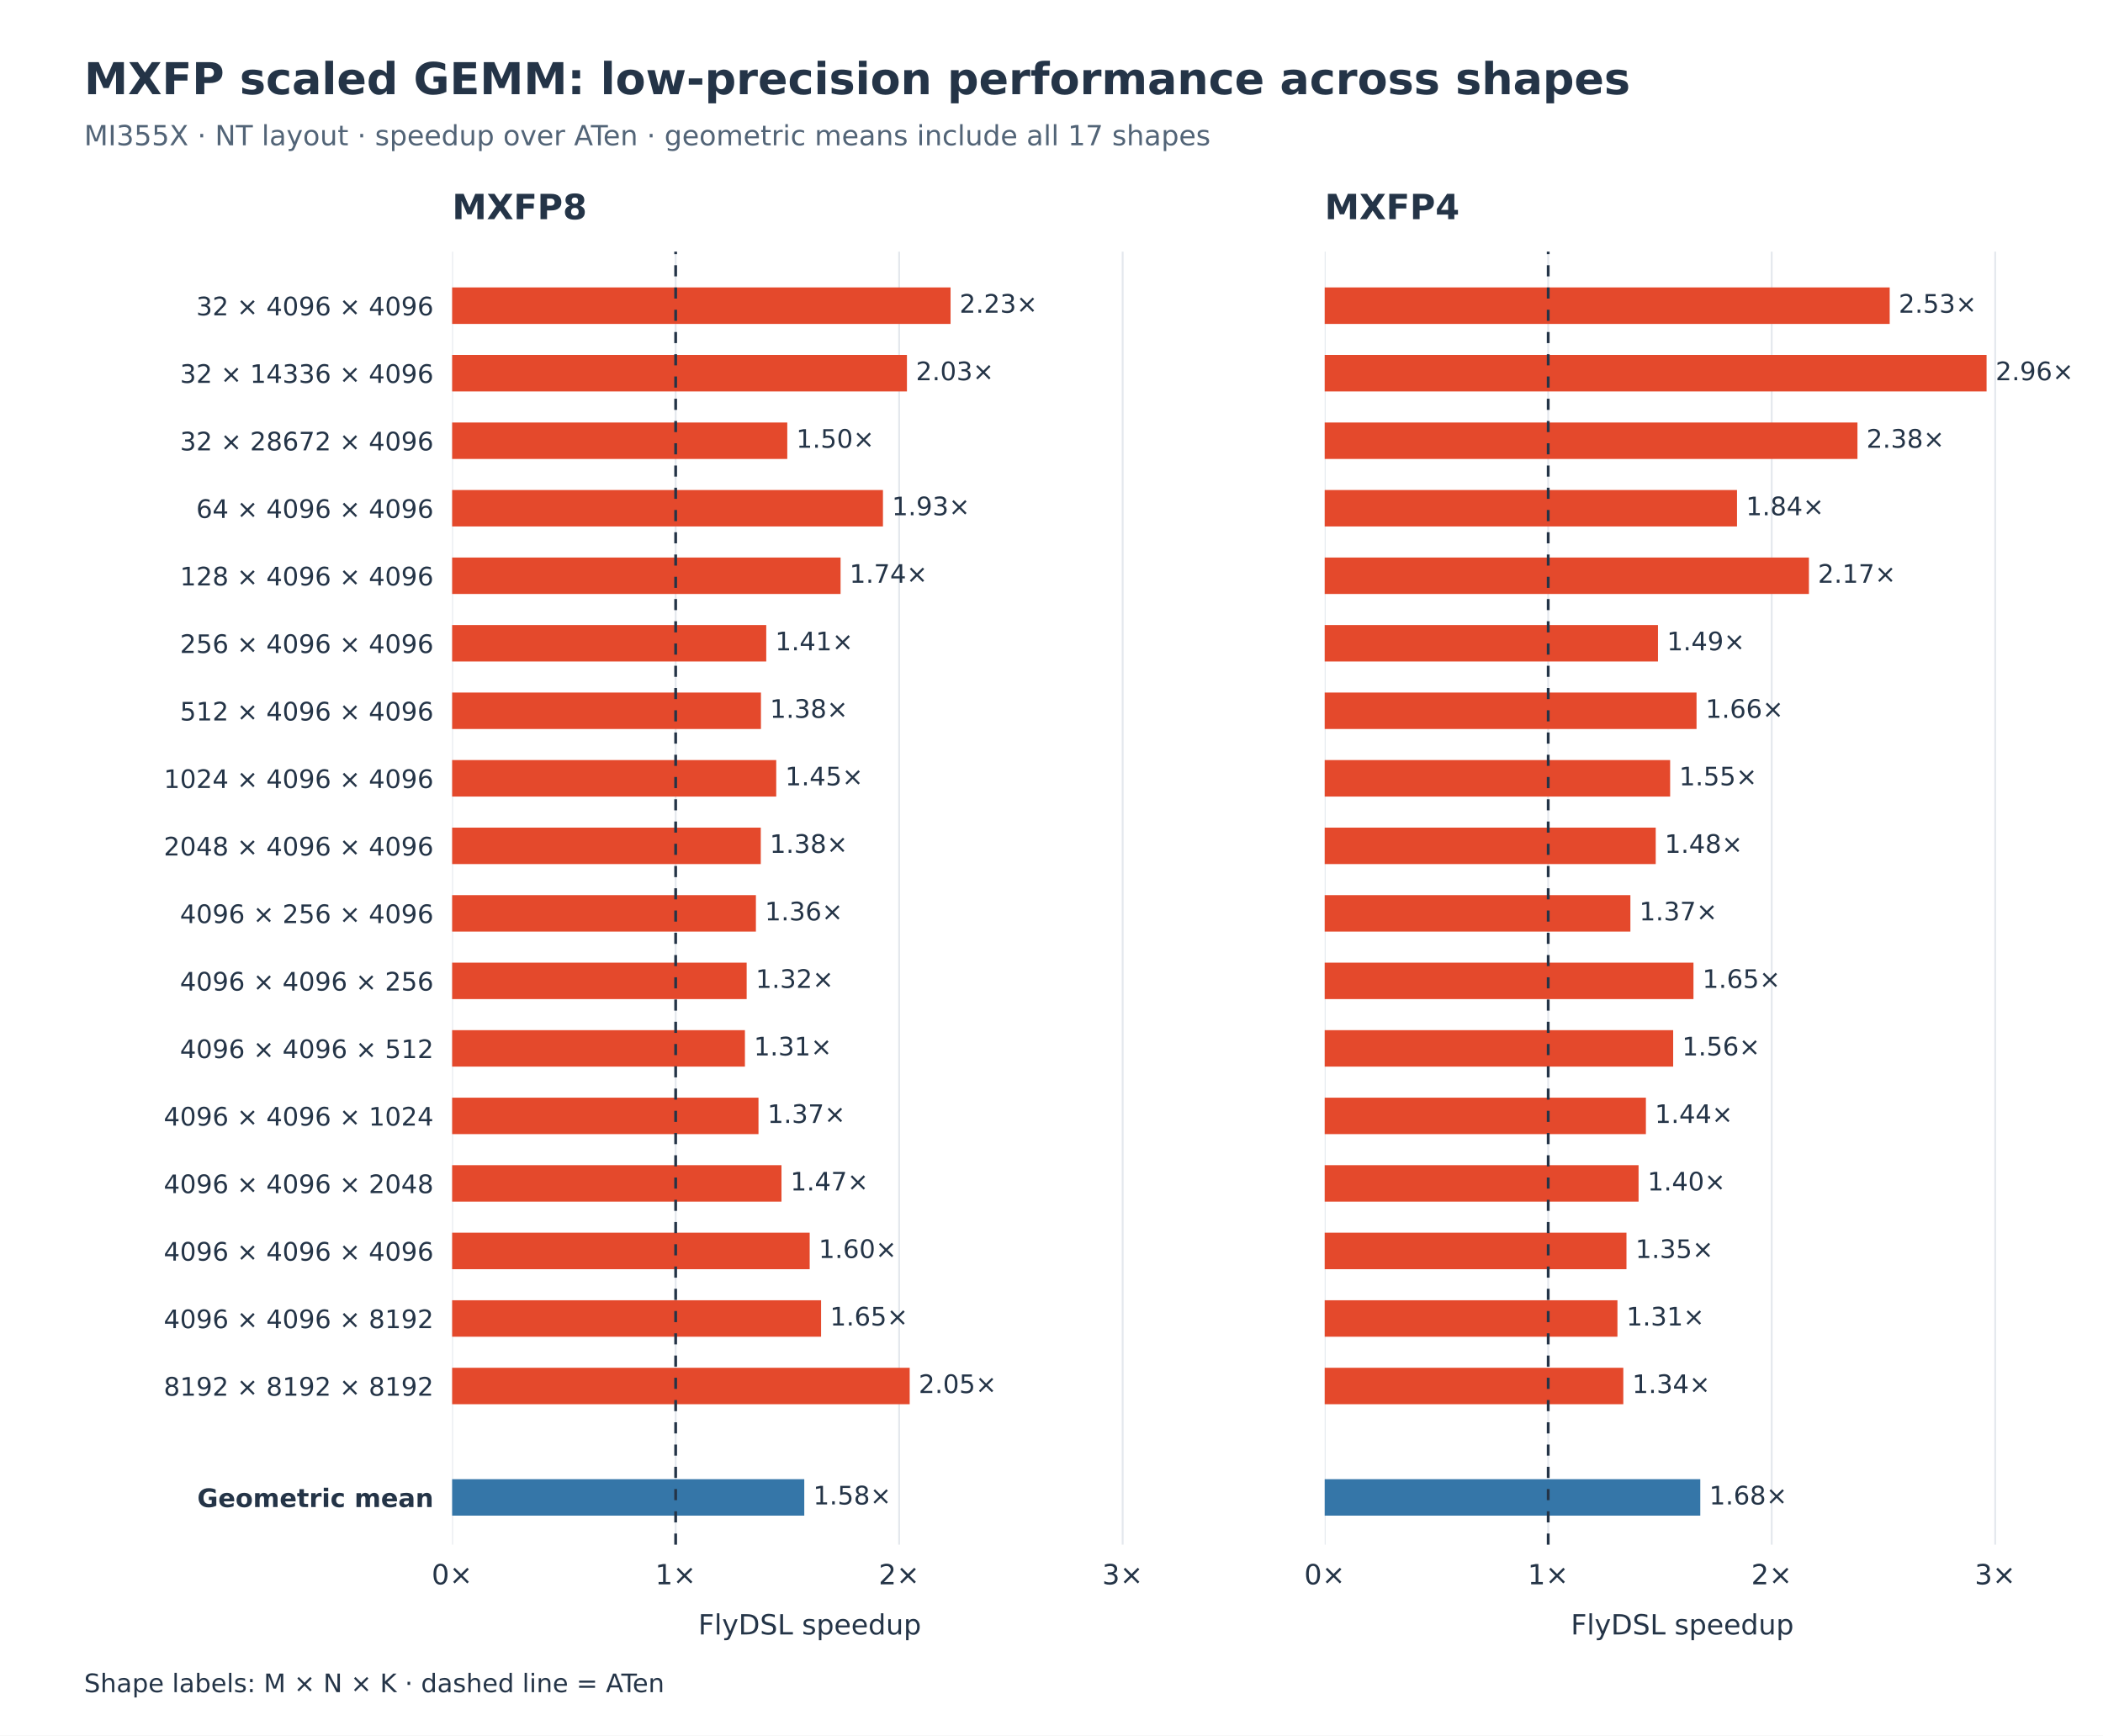
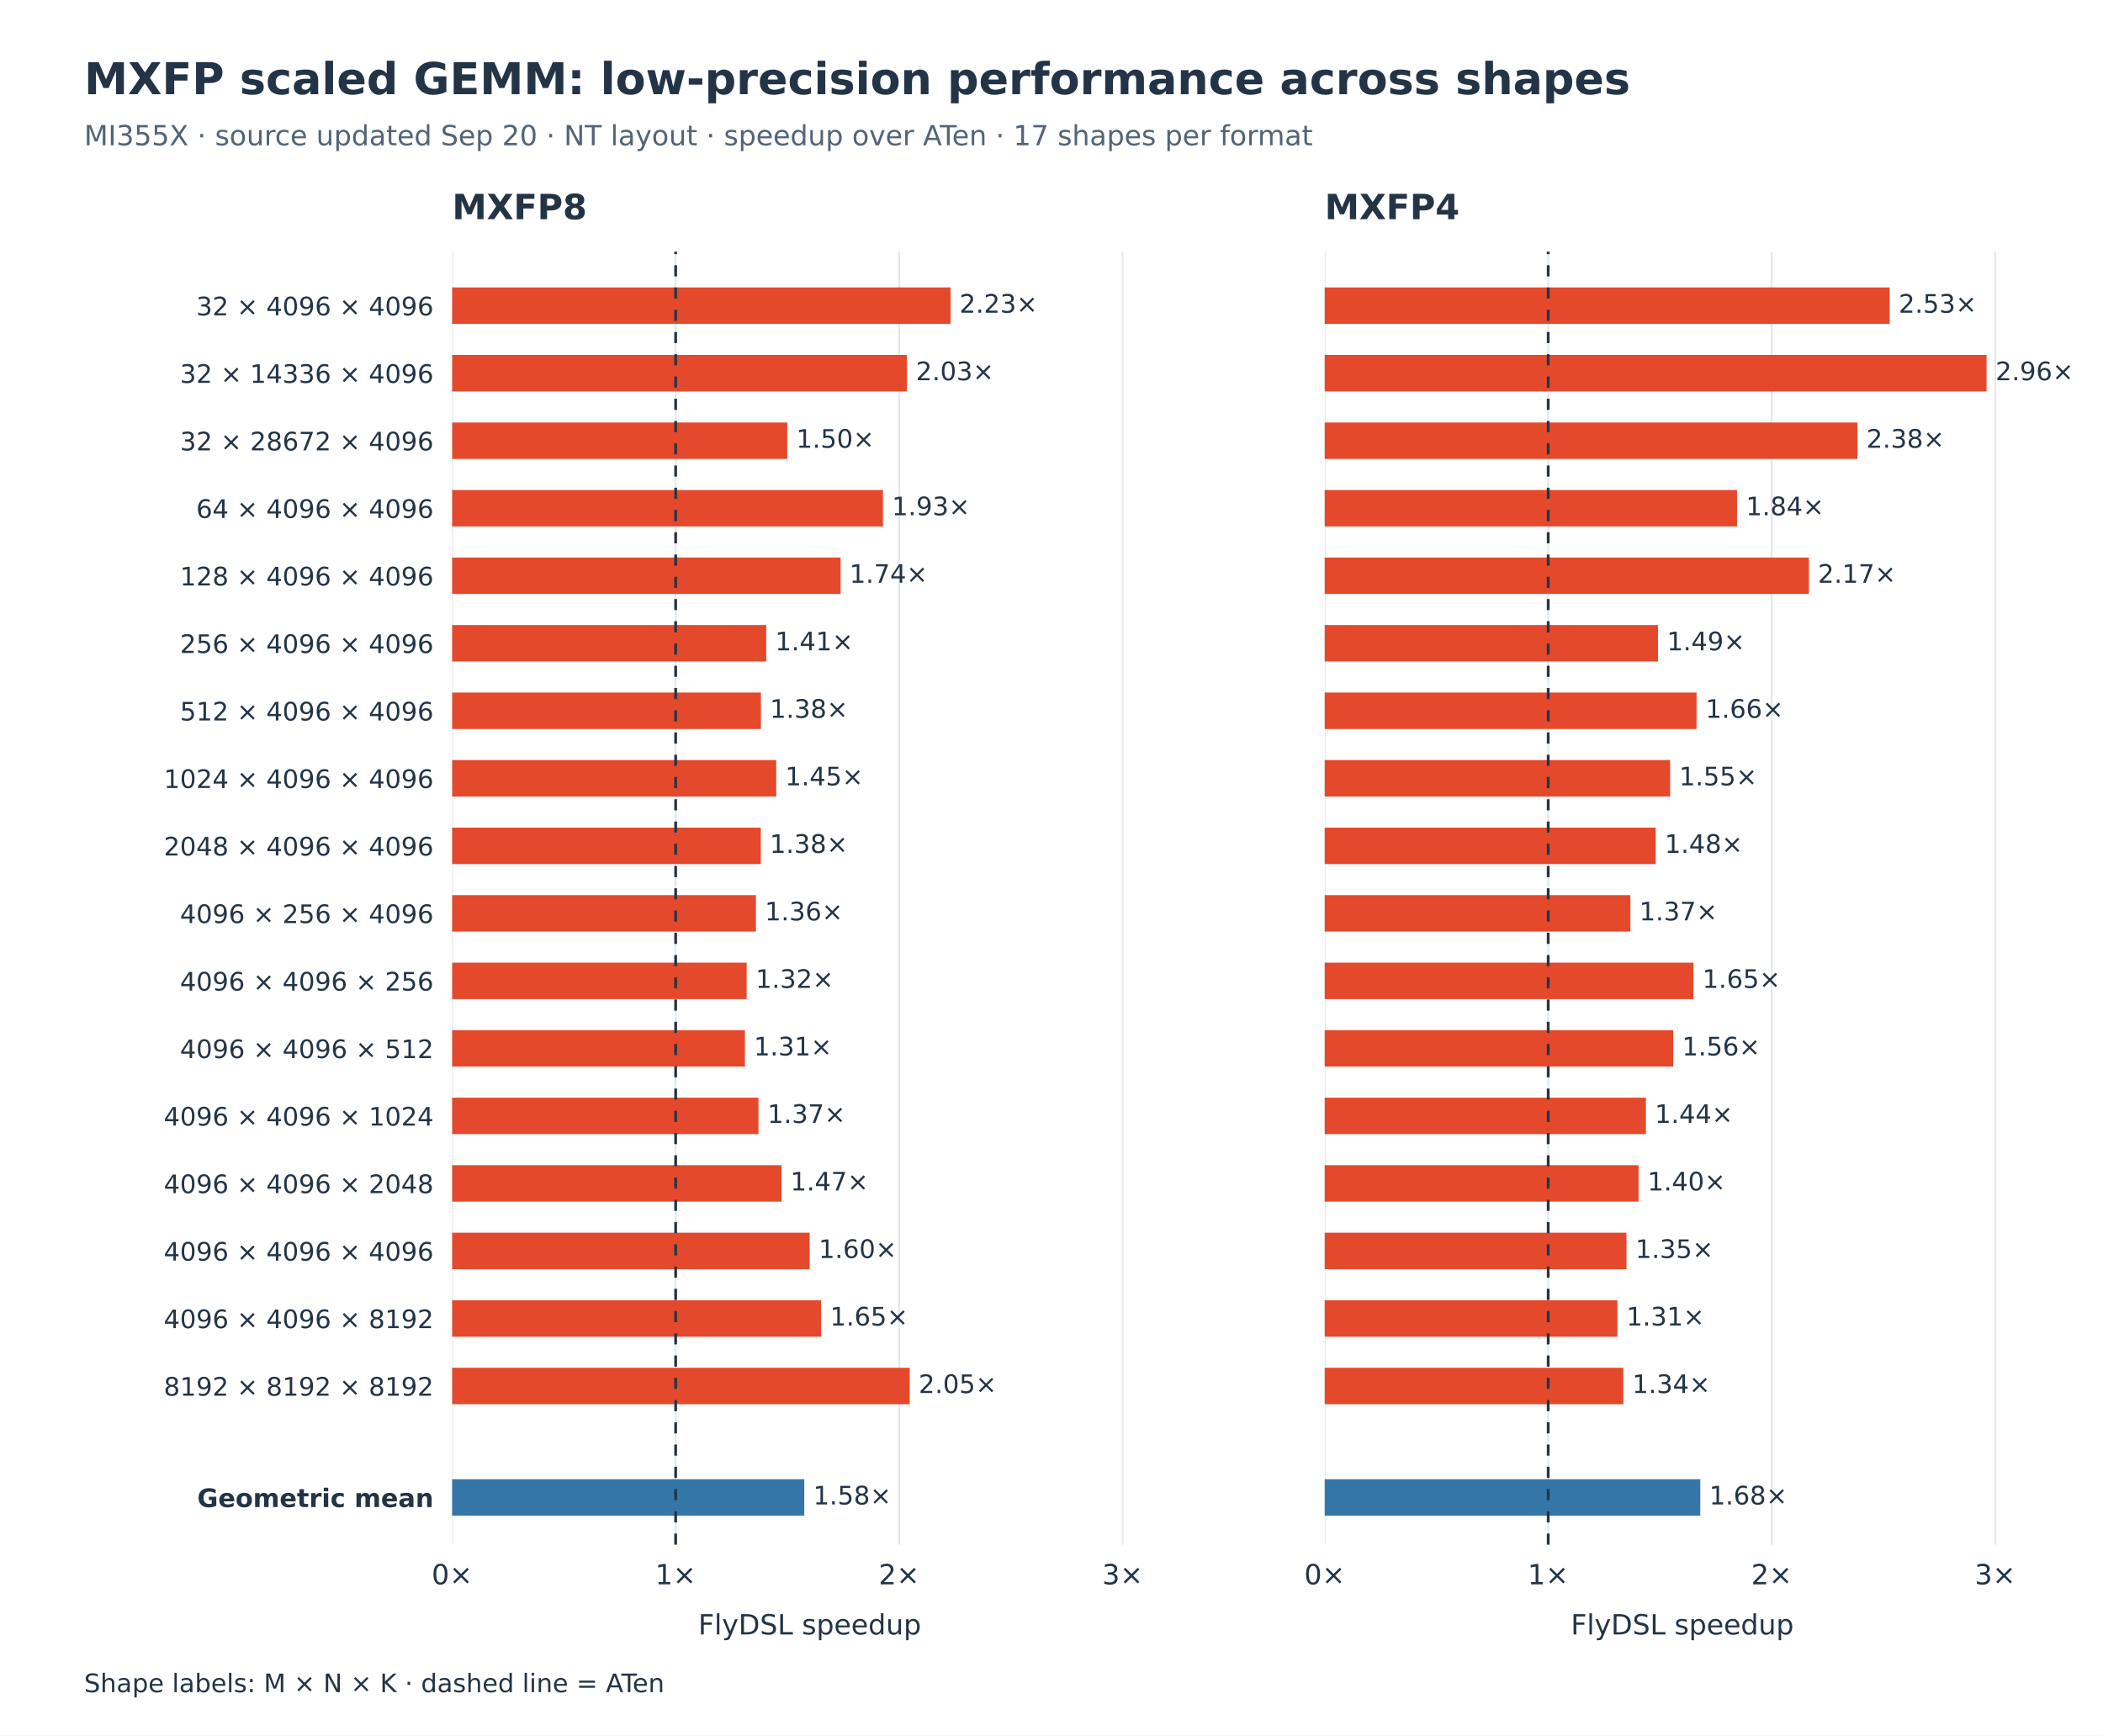
<svg xmlns="http://www.w3.org/2000/svg" width="907.2pt" height="748.8pt" viewBox="0 0 907.2 748.8" version="1.1">
  <defs>
    <style type="text/css">*{stroke-linejoin: round; stroke-linecap: butt}</style>
  </defs>
  <g id="figure_1">
    <g id="patch_1">
      <path d="M 0 748.8 L 907.2 748.8 L 907.2 0 L 0 0 z " style="fill: #ffffff" />
    </g>
    <g id="axes_1">
      <g id="patch_2">
        <path d="M 195.048 666.432 L 503.578 666.432 L 503.578 108.576 L 195.048 108.576 z " style="fill: #ffffff" />
      </g>
      <g id="matplotlib.axis_1">
        <g id="xtick_1">
          <g id="line2d_1">
            <path d="M 195.048 666.432 L 195.048 108.576 " clip-path="url(#p5ec29b20de)" style="fill: none; stroke: #e4e8ed; stroke-width: 0.8; stroke-linecap: square" />
          </g>
          <g id="line2d_2" />
          <g id="text_1">
            <text style="font-size: 12px; font-family: 'DejaVu Sans'; text-anchor: middle; fill: #243447" x="195.048" y="683.55" transform="rotate(-0 195.048 683.5501)">0×</text>
          </g>
        </g>
        <g id="xtick_2">
          <g id="line2d_3">
            <path d="M 291.464 666.432 L 291.464 108.576 " clip-path="url(#p5ec29b20de)" style="fill: none; stroke: #e4e8ed; stroke-width: 0.8; stroke-linecap: square" />
          </g>
          <g id="line2d_4" />
          <g id="text_2">
            <text style="font-size: 12px; font-family: 'DejaVu Sans'; text-anchor: middle; fill: #243447" x="291.464" y="683.55" transform="rotate(-0 291.4635 683.5501)">1×</text>
          </g>
        </g>
        <g id="xtick_3">
          <g id="line2d_5">
            <path d="M 387.879 666.432 L 387.879 108.576 " clip-path="url(#p5ec29b20de)" style="fill: none; stroke: #e4e8ed; stroke-width: 0.8; stroke-linecap: square" />
          </g>
          <g id="line2d_6" />
          <g id="text_3">
            <text style="font-size: 12px; font-family: 'DejaVu Sans'; text-anchor: middle; fill: #243447" x="387.879" y="683.55" transform="rotate(-0 387.8791 683.5501)">2×</text>
          </g>
        </g>
        <g id="xtick_4">
          <g id="line2d_7">
            <path d="M 484.295 666.432 L 484.295 108.576 " clip-path="url(#p5ec29b20de)" style="fill: none; stroke: #e4e8ed; stroke-width: 0.8; stroke-linecap: square" />
          </g>
          <g id="line2d_8" />
          <g id="text_4">
            <text style="font-size: 12px; font-family: 'DejaVu Sans'; text-anchor: middle; fill: #243447" x="484.295" y="683.55" transform="rotate(-0 484.2946 683.5501)">3×</text>
          </g>
        </g>
        <g id="text_5">
          <text style="font-size: 12px; font-family: 'DejaVu Sans'; text-anchor: middle; fill: #243447" x="349.313" y="705.164" transform="rotate(-0 349.3129 705.1639)">FlyDSL speedup</text>
        </g>
      </g>
      <g id="matplotlib.axis_2">
        <g id="ytick_1">
          <g id="line2d_9" />
          <g id="text_6">
            <text style="font-size: 11px; font-family: 'DejaVu Sans'; text-anchor: end; fill: #243447" x="187.048" y="136.06" transform="rotate(-0 187.048 136.0598)">32 × 4096 × 4096</text>
          </g>
        </g>
        <g id="ytick_2">
          <g id="line2d_10" />
          <g id="text_7">
            <text style="font-size: 11px; font-family: 'DejaVu Sans'; text-anchor: end; fill: #243447" x="187.048" y="165.191" transform="rotate(-0 187.048 165.1907)">32 × 14336 × 4096</text>
          </g>
        </g>
        <g id="ytick_3">
          <g id="line2d_11" />
          <g id="text_8">
            <text style="font-size: 11px; font-family: 'DejaVu Sans'; text-anchor: end; fill: #243447" x="187.048" y="194.322" transform="rotate(-0 187.048 194.3216)">32 × 28672 × 4096</text>
          </g>
        </g>
        <g id="ytick_4">
          <g id="line2d_12" />
          <g id="text_9">
            <text style="font-size: 11px; font-family: 'DejaVu Sans'; text-anchor: end; fill: #243447" x="187.048" y="223.452" transform="rotate(-0 187.048 223.4524)">64 × 4096 × 4096</text>
          </g>
        </g>
        <g id="ytick_5">
          <g id="line2d_13" />
          <g id="text_10">
            <text style="font-size: 11px; font-family: 'DejaVu Sans'; text-anchor: end; fill: #243447" x="187.048" y="252.583" transform="rotate(-0 187.048 252.5833)">128 × 4096 × 4096</text>
          </g>
        </g>
        <g id="ytick_6">
          <g id="line2d_14" />
          <g id="text_11">
            <text style="font-size: 11px; font-family: 'DejaVu Sans'; text-anchor: end; fill: #243447" x="187.048" y="281.714" transform="rotate(-0 187.048 281.7141)">256 × 4096 × 4096</text>
          </g>
        </g>
        <g id="ytick_7">
          <g id="line2d_15" />
          <g id="text_12">
            <text style="font-size: 11px; font-family: 'DejaVu Sans'; text-anchor: end; fill: #243447" x="187.048" y="310.845" transform="rotate(-0 187.048 310.845)">512 × 4096 × 4096</text>
          </g>
        </g>
        <g id="ytick_8">
          <g id="line2d_16" />
          <g id="text_13">
            <text style="font-size: 11px; font-family: 'DejaVu Sans'; text-anchor: end; fill: #243447" x="187.048" y="339.976" transform="rotate(-0 187.048 339.9759)">1024 × 4096 × 4096</text>
          </g>
        </g>
        <g id="ytick_9">
          <g id="line2d_17" />
          <g id="text_14">
            <text style="font-size: 11px; font-family: 'DejaVu Sans'; text-anchor: end; fill: #243447" x="187.048" y="369.107" transform="rotate(-0 187.048 369.1067)">2048 × 4096 × 4096</text>
          </g>
        </g>
        <g id="ytick_10">
          <g id="line2d_18" />
          <g id="text_15">
            <text style="font-size: 11px; font-family: 'DejaVu Sans'; text-anchor: end; fill: #243447" x="187.048" y="398.238" transform="rotate(-0 187.048 398.2376)">4096 × 256 × 4096</text>
          </g>
        </g>
        <g id="ytick_11">
          <g id="line2d_19" />
          <g id="text_16">
            <text style="font-size: 11px; font-family: 'DejaVu Sans'; text-anchor: end; fill: #243447" x="187.048" y="427.368" transform="rotate(-0 187.048 427.3684)">4096 × 4096 × 256</text>
          </g>
        </g>
        <g id="ytick_12">
          <g id="line2d_20" />
          <g id="text_17">
            <text style="font-size: 11px; font-family: 'DejaVu Sans'; text-anchor: end; fill: #243447" x="187.048" y="456.499" transform="rotate(-0 187.048 456.4993)">4096 × 4096 × 512</text>
          </g>
        </g>
        <g id="ytick_13">
          <g id="line2d_21" />
          <g id="text_18">
            <text style="font-size: 11px; font-family: 'DejaVu Sans'; text-anchor: end; fill: #243447" x="187.048" y="485.63" transform="rotate(-0 187.048 485.6302)">4096 × 4096 × 1024</text>
          </g>
        </g>
        <g id="ytick_14">
          <g id="line2d_22" />
          <g id="text_19">
            <text style="font-size: 11px; font-family: 'DejaVu Sans'; text-anchor: end; fill: #243447" x="187.048" y="514.761" transform="rotate(-0 187.048 514.761)">4096 × 4096 × 2048</text>
          </g>
        </g>
        <g id="ytick_15">
          <g id="line2d_23" />
          <g id="text_20">
            <text style="font-size: 11px; font-family: 'DejaVu Sans'; text-anchor: end; fill: #243447" x="187.048" y="543.892" transform="rotate(-0 187.048 543.8919)">4096 × 4096 × 4096</text>
          </g>
        </g>
        <g id="ytick_16">
          <g id="line2d_24" />
          <g id="text_21">
            <text style="font-size: 11px; font-family: 'DejaVu Sans'; text-anchor: end; fill: #243447" x="187.048" y="573.023" transform="rotate(-0 187.048 573.0228)">4096 × 4096 × 8192</text>
          </g>
        </g>
        <g id="ytick_17">
          <g id="line2d_25" />
          <g id="text_22">
            <text style="font-size: 11px; font-family: 'DejaVu Sans'; text-anchor: end; fill: #243447" x="187.048" y="602.154" transform="rotate(-0 187.048 602.1536)">8192 × 8192 × 8192</text>
          </g>
        </g>
        <g id="ytick_18">
          <g id="line2d_26" />
          <g id="text_23">
            <text style="font-weight: 700; font-size: 11px; font-family: 'DejaVu Sans'; text-anchor: end; fill: #243447" x="187.048" y="650.22" transform="rotate(-0 187.048 650.2195)">Geometric mean</text>
          </g>
        </g>
      </g>
      <g id="patch_3">
        <path d="M 195.048 124.015 L 410.058 124.015 L 410.058 139.746 L 195.048 139.746 z " clip-path="url(#p5ec29b20de)" style="fill: #e4492c" />
      </g>
      <g id="patch_4">
        <path d="M 195.048 153.146 L 391.239 153.146 L 391.239 168.877 L 195.048 168.877 z " clip-path="url(#p5ec29b20de)" style="fill: #e4492c" />
      </g>
      <g id="patch_5">
        <path d="M 195.048 182.277 L 339.618 182.277 L 339.618 198.008 L 195.048 198.008 z " clip-path="url(#p5ec29b20de)" style="fill: #e4492c" />
      </g>
      <g id="patch_6">
        <path d="M 195.048 211.408 L 380.894 211.408 L 380.894 227.139 L 195.048 227.139 z " clip-path="url(#p5ec29b20de)" style="fill: #e4492c" />
      </g>
      <g id="patch_7">
        <path d="M 195.048 240.539 L 362.609 240.539 L 362.609 256.269 L 195.048 256.269 z " clip-path="url(#p5ec29b20de)" style="fill: #e4492c" />
      </g>
      <g id="patch_8">
        <path d="M 195.048 269.67 L 330.549 269.67 L 330.549 285.4 L 195.048 285.4 z " clip-path="url(#p5ec29b20de)" style="fill: #e4492c" />
      </g>
      <g id="patch_9">
        <path d="M 195.048 298.801 L 328.262 298.801 L 328.262 314.531 L 195.048 314.531 z " clip-path="url(#p5ec29b20de)" style="fill: #e4492c" />
      </g>
      <g id="patch_10">
        <path d="M 195.048 327.931 L 334.853 327.931 L 334.853 343.662 L 195.048 343.662 z " clip-path="url(#p5ec29b20de)" style="fill: #e4492c" />
      </g>
      <g id="patch_11">
        <path d="M 195.048 357.062 L 328.186 357.062 L 328.186 372.793 L 195.048 372.793 z " clip-path="url(#p5ec29b20de)" style="fill: #e4492c" />
      </g>
      <g id="patch_12">
        <path d="M 195.048 386.193 L 326.087 386.193 L 326.087 401.924 L 195.048 401.924 z " clip-path="url(#p5ec29b20de)" style="fill: #e4492c" />
      </g>
      <g id="patch_13">
        <path d="M 195.048 415.324 L 322.101 415.324 L 322.101 431.055 L 195.048 431.055 z " clip-path="url(#p5ec29b20de)" style="fill: #e4492c" />
      </g>
      <g id="patch_14">
        <path d="M 195.048 444.455 L 321.348 444.455 L 321.348 460.185 L 195.048 460.185 z " clip-path="url(#p5ec29b20de)" style="fill: #e4492c" />
      </g>
      <g id="patch_15">
        <path d="M 195.048 473.586 L 327.202 473.586 L 327.202 489.316 L 195.048 489.316 z " clip-path="url(#p5ec29b20de)" style="fill: #e4492c" />
      </g>
      <g id="patch_16">
        <path d="M 195.048 502.717 L 337.121 502.717 L 337.121 518.447 L 195.048 518.447 z " clip-path="url(#p5ec29b20de)" style="fill: #e4492c" />
      </g>
      <g id="patch_17">
        <path d="M 195.048 531.847 L 349.288 531.847 L 349.288 547.578 L 195.048 547.578 z " clip-path="url(#p5ec29b20de)" style="fill: #e4492c" />
      </g>
      <g id="patch_18">
        <path d="M 195.048 560.978 L 354.197 560.978 L 354.197 576.709 L 195.048 576.709 z " clip-path="url(#p5ec29b20de)" style="fill: #e4492c" />
      </g>
      <g id="patch_19">
        <path d="M 195.048 590.109 L 392.426 590.109 L 392.426 605.84 L 195.048 605.84 z " clip-path="url(#p5ec29b20de)" style="fill: #e4492c" />
      </g>
      <g id="patch_20">
        <path d="M 195.048 638.175 L 346.949 638.175 L 346.949 653.906 L 195.048 653.906 z " clip-path="url(#p5ec29b20de)" style="fill: #3576a8" />
      </g>
      <g id="line2d_27">
        <path d="M 291.464 666.432 L 291.464 108.576 " clip-path="url(#p5ec29b20de)" style="fill: none; stroke-dasharray: 4.8,4.8; stroke-dashoffset: 0; stroke: #243447; stroke-width: 1.2" />
      </g>
      <g id="text_24">
        <text style="font-size: 11px; font-family: 'DejaVu Sans'; text-anchor: start; fill: #243447" x="413.914" y="134.916" transform="rotate(-0 413.9144 134.916)">2.23×</text>
      </g>
      <g id="text_25">
        <text style="font-size: 11px; font-family: 'DejaVu Sans'; text-anchor: start; fill: #243447" x="395.095" y="164.047" transform="rotate(-0 395.0955 164.0469)">2.03×</text>
      </g>
      <g id="text_26">
        <text style="font-size: 11px; font-family: 'DejaVu Sans'; text-anchor: start; fill: #243447" x="343.475" y="193.178" transform="rotate(-0 343.4746 193.1777)">1.50×</text>
      </g>
      <g id="text_27">
        <text style="font-size: 11px; font-family: 'DejaVu Sans'; text-anchor: start; fill: #243447" x="384.751" y="222.309" transform="rotate(-0 384.7511 222.3086)">1.93×</text>
      </g>
      <g id="text_28">
        <text style="font-size: 11px; font-family: 'DejaVu Sans'; text-anchor: start; fill: #243447" x="366.466" y="251.439" transform="rotate(-0 366.4658 251.4394)">1.74×</text>
      </g>
      <g id="text_29">
        <text style="font-size: 11px; font-family: 'DejaVu Sans'; text-anchor: start; fill: #243447" x="334.406" y="280.57" transform="rotate(-0 334.4058 280.5703)">1.41×</text>
      </g>
      <g id="text_30">
        <text style="font-size: 11px; font-family: 'DejaVu Sans'; text-anchor: start; fill: #243447" x="332.119" y="309.701" transform="rotate(-0 332.1189 309.7012)">1.38×</text>
      </g>
      <g id="text_31">
        <text style="font-size: 11px; font-family: 'DejaVu Sans'; text-anchor: start; fill: #243447" x="338.709" y="338.832" transform="rotate(-0 338.7091 338.832)">1.45×</text>
      </g>
      <g id="text_32">
        <text style="font-size: 11px; font-family: 'DejaVu Sans'; text-anchor: start; fill: #243447" x="332.043" y="367.963" transform="rotate(-0 332.0426 367.9629)">1.38×</text>
      </g>
      <g id="text_33">
        <text style="font-size: 11px; font-family: 'DejaVu Sans'; text-anchor: start; fill: #243447" x="329.943" y="397.094" transform="rotate(-0 329.9433 397.0938)">1.36×</text>
      </g>
      <g id="text_34">
        <text style="font-size: 11px; font-family: 'DejaVu Sans'; text-anchor: start; fill: #243447" x="325.957" y="426.225" transform="rotate(-0 325.9575 426.2246)">1.32×</text>
      </g>
      <g id="text_35">
        <text style="font-size: 11px; font-family: 'DejaVu Sans'; text-anchor: start; fill: #243447" x="325.205" y="455.355" transform="rotate(-0 325.2045 455.3555)">1.31×</text>
      </g>
      <g id="text_36">
        <text style="font-size: 11px; font-family: 'DejaVu Sans'; text-anchor: start; fill: #243447" x="331.058" y="484.486" transform="rotate(-0 331.0583 484.4863)">1.37×</text>
      </g>
      <g id="text_37">
        <text style="font-size: 11px; font-family: 'DejaVu Sans'; text-anchor: start; fill: #243447" x="340.977" y="513.617" transform="rotate(-0 340.9774 513.6172)">1.47×</text>
      </g>
      <g id="text_38">
        <text style="font-size: 11px; font-family: 'DejaVu Sans'; text-anchor: start; fill: #243447" x="353.145" y="542.748" transform="rotate(-0 353.1447 542.7481)">1.60×</text>
      </g>
      <g id="text_39">
        <text style="font-size: 11px; font-family: 'DejaVu Sans'; text-anchor: start; fill: #243447" x="358.053" y="571.879" transform="rotate(-0 358.0534 571.8789)">1.65×</text>
      </g>
      <g id="text_40">
        <text style="font-size: 11px; font-family: 'DejaVu Sans'; text-anchor: start; fill: #243447" x="396.283" y="601.01" transform="rotate(-0 396.283 601.0098)">2.05×</text>
      </g>
      <g id="text_41">
        <text style="font-size: 11px; font-family: 'DejaVu Sans'; text-anchor: start; fill: #243447" x="350.806" y="649.076" transform="rotate(-0 350.8057 649.0757)">1.58×</text>
      </g>
      <g id="text_42">
        <text style="font-weight: 700; font-size: 15px; font-family: 'DejaVu Sans'; text-anchor: start; fill: #243447" x="195.048" y="94.576" transform="rotate(-0 195.048 94.576)">MXFP8</text>
      </g>
    </g>
    <g id="axes_2">
      <g id="patch_21">
        <path d="M 571.454 666.432 L 879.984 666.432 L 879.984 108.576 L 571.454 108.576 z " style="fill: #ffffff" />
      </g>
      <g id="matplotlib.axis_3">
        <g id="xtick_5">
          <g id="line2d_28">
            <path d="M 571.454 666.432 L 571.454 108.576 " clip-path="url(#pdb8748c52e)" style="fill: none; stroke: #e4e8ed; stroke-width: 0.8; stroke-linecap: square" />
          </g>
          <g id="line2d_29" />
          <g id="text_43">
            <text style="font-size: 12px; font-family: 'DejaVu Sans'; text-anchor: middle; fill: #243447" x="571.454" y="683.55" transform="rotate(-0 571.4543 683.5501)">0×</text>
          </g>
        </g>
        <g id="xtick_6">
          <g id="line2d_30">
            <path d="M 667.87 666.432 L 667.87 108.576 " clip-path="url(#pdb8748c52e)" style="fill: none; stroke: #e4e8ed; stroke-width: 0.8; stroke-linecap: square" />
          </g>
          <g id="line2d_31" />
          <g id="text_44">
            <text style="font-size: 12px; font-family: 'DejaVu Sans'; text-anchor: middle; fill: #243447" x="667.87" y="683.55" transform="rotate(-0 667.8698 683.5501)">1×</text>
          </g>
        </g>
        <g id="xtick_7">
          <g id="line2d_32">
            <path d="M 764.285 666.432 L 764.285 108.576 " clip-path="url(#pdb8748c52e)" style="fill: none; stroke: #e4e8ed; stroke-width: 0.8; stroke-linecap: square" />
          </g>
          <g id="line2d_33" />
          <g id="text_45">
            <text style="font-size: 12px; font-family: 'DejaVu Sans'; text-anchor: middle; fill: #243447" x="764.285" y="683.55" transform="rotate(-0 764.2854 683.5501)">2×</text>
          </g>
        </g>
        <g id="xtick_8">
          <g id="line2d_34">
            <path d="M 860.701 666.432 L 860.701 108.576 " clip-path="url(#pdb8748c52e)" style="fill: none; stroke: #e4e8ed; stroke-width: 0.8; stroke-linecap: square" />
          </g>
          <g id="line2d_35" />
          <g id="text_46">
            <text style="font-size: 12px; font-family: 'DejaVu Sans'; text-anchor: middle; fill: #243447" x="860.701" y="683.55" transform="rotate(-0 860.7009 683.5501)">3×</text>
          </g>
        </g>
        <g id="text_47">
          <text style="font-size: 12px; font-family: 'DejaVu Sans'; text-anchor: middle; fill: #243447" x="725.719" y="705.164" transform="rotate(-0 725.7191 705.1639)">FlyDSL speedup</text>
        </g>
      </g>
      <g id="matplotlib.axis_4">
        <g id="ytick_19">
          <g id="line2d_36" />
        </g>
        <g id="ytick_20">
          <g id="line2d_37" />
        </g>
        <g id="ytick_21">
          <g id="line2d_38" />
        </g>
        <g id="ytick_22">
          <g id="line2d_39" />
        </g>
        <g id="ytick_23">
          <g id="line2d_40" />
        </g>
        <g id="ytick_24">
          <g id="line2d_41" />
        </g>
        <g id="ytick_25">
          <g id="line2d_42" />
        </g>
        <g id="ytick_26">
          <g id="line2d_43" />
        </g>
        <g id="ytick_27">
          <g id="line2d_44" />
        </g>
        <g id="ytick_28">
          <g id="line2d_45" />
        </g>
        <g id="ytick_29">
          <g id="line2d_46" />
        </g>
        <g id="ytick_30">
          <g id="line2d_47" />
        </g>
        <g id="ytick_31">
          <g id="line2d_48" />
        </g>
        <g id="ytick_32">
          <g id="line2d_49" />
        </g>
        <g id="ytick_33">
          <g id="line2d_50" />
        </g>
        <g id="ytick_34">
          <g id="line2d_51" />
        </g>
        <g id="ytick_35">
          <g id="line2d_52" />
        </g>
        <g id="ytick_36">
          <g id="line2d_53" />
        </g>
      </g>
      <g id="patch_22">
        <path d="M 571.454 124.015 L 815.185 124.015 L 815.185 139.746 L 571.454 139.746 z " clip-path="url(#pdb8748c52e)" style="fill: #e4492c" />
      </g>
      <g id="patch_23">
        <path d="M 571.454 153.146 L 856.976 153.146 L 856.976 168.877 L 571.454 168.877 z " clip-path="url(#pdb8748c52e)" style="fill: #e4492c" />
      </g>
      <g id="patch_24">
        <path d="M 571.454 182.277 L 801.278 182.277 L 801.278 198.008 L 571.454 198.008 z " clip-path="url(#pdb8748c52e)" style="fill: #e4492c" />
      </g>
      <g id="patch_25">
        <path d="M 571.454 211.408 L 749.323 211.408 L 749.323 227.139 L 571.454 227.139 z " clip-path="url(#pdb8748c52e)" style="fill: #e4492c" />
      </g>
      <g id="patch_26">
        <path d="M 571.454 240.539 L 780.337 240.539 L 780.337 256.269 L 571.454 256.269 z " clip-path="url(#pdb8748c52e)" style="fill: #e4492c" />
      </g>
      <g id="patch_27">
        <path d="M 571.454 269.67 L 715.223 269.67 L 715.223 285.4 L 571.454 285.4 z " clip-path="url(#pdb8748c52e)" style="fill: #e4492c" />
      </g>
      <g id="patch_28">
        <path d="M 571.454 298.801 L 731.862 298.801 L 731.862 314.531 L 571.454 314.531 z " clip-path="url(#pdb8748c52e)" style="fill: #e4492c" />
      </g>
      <g id="patch_29">
        <path d="M 571.454 327.931 L 720.47 327.931 L 720.47 343.662 L 571.454 343.662 z " clip-path="url(#pdb8748c52e)" style="fill: #e4492c" />
      </g>
      <g id="patch_30">
        <path d="M 571.454 357.062 L 714.253 357.062 L 714.253 372.793 L 571.454 372.793 z " clip-path="url(#pdb8748c52e)" style="fill: #e4492c" />
      </g>
      <g id="patch_31">
        <path d="M 571.454 386.193 L 703.325 386.193 L 703.325 401.924 L 571.454 401.924 z " clip-path="url(#pdb8748c52e)" style="fill: #e4492c" />
      </g>
      <g id="patch_32">
        <path d="M 571.454 415.324 L 730.537 415.324 L 730.537 431.055 L 571.454 431.055 z " clip-path="url(#pdb8748c52e)" style="fill: #e4492c" />
      </g>
      <g id="patch_33">
        <path d="M 571.454 444.455 L 721.776 444.455 L 721.776 460.185 L 571.454 460.185 z " clip-path="url(#pdb8748c52e)" style="fill: #e4492c" />
      </g>
      <g id="patch_34">
        <path d="M 571.454 473.586 L 710.015 473.586 L 710.015 489.316 L 571.454 489.316 z " clip-path="url(#pdb8748c52e)" style="fill: #e4492c" />
      </g>
      <g id="patch_35">
        <path d="M 571.454 502.717 L 706.855 502.717 L 706.855 518.447 L 571.454 518.447 z " clip-path="url(#pdb8748c52e)" style="fill: #e4492c" />
      </g>
      <g id="patch_36">
        <path d="M 571.454 531.847 L 701.634 531.847 L 701.634 547.578 L 571.454 547.578 z " clip-path="url(#pdb8748c52e)" style="fill: #e4492c" />
      </g>
      <g id="patch_37">
        <path d="M 571.454 560.978 L 697.738 560.978 L 697.738 576.709 L 571.454 576.709 z " clip-path="url(#pdb8748c52e)" style="fill: #e4492c" />
      </g>
      <g id="patch_38">
        <path d="M 571.454 590.109 L 700.27 590.109 L 700.27 605.84 L 571.454 605.84 z " clip-path="url(#pdb8748c52e)" style="fill: #e4492c" />
      </g>
      <g id="patch_39">
        <path d="M 571.454 638.175 L 733.475 638.175 L 733.475 653.906 L 571.454 653.906 z " clip-path="url(#pdb8748c52e)" style="fill: #3576a8" />
      </g>
      <g id="line2d_54">
        <path d="M 667.87 666.432 L 667.87 108.576 " clip-path="url(#pdb8748c52e)" style="fill: none; stroke-dasharray: 4.8,4.8; stroke-dashoffset: 0; stroke: #243447; stroke-width: 1.2" />
      </g>
      <g id="text_48">
        <text style="font-size: 11px; font-family: 'DejaVu Sans'; text-anchor: start; fill: #243447" x="819.042" y="134.916" transform="rotate(-0 819.0415 134.916)">2.53×</text>
      </g>
      <g id="text_49">
        <text style="font-size: 11px; font-family: 'DejaVu Sans'; text-anchor: start; fill: #243447" x="860.833" y="164.047" transform="rotate(-0 860.8326 164.0469)">2.96×</text>
      </g>
      <g id="text_50">
        <text style="font-size: 11px; font-family: 'DejaVu Sans'; text-anchor: start; fill: #243447" x="805.134" y="193.178" transform="rotate(-0 805.1342 193.1777)">2.38×</text>
      </g>
      <g id="text_51">
        <text style="font-size: 11px; font-family: 'DejaVu Sans'; text-anchor: start; fill: #243447" x="753.179" y="222.309" transform="rotate(-0 753.1793 222.3086)">1.84×</text>
      </g>
      <g id="text_52">
        <text style="font-size: 11px; font-family: 'DejaVu Sans'; text-anchor: start; fill: #243447" x="784.194" y="251.439" transform="rotate(-0 784.1941 251.4394)">2.17×</text>
      </g>
      <g id="text_53">
        <text style="font-size: 11px; font-family: 'DejaVu Sans'; text-anchor: start; fill: #243447" x="719.079" y="280.57" transform="rotate(-0 719.0794 280.5703)">1.49×</text>
      </g>
      <g id="text_54">
        <text style="font-size: 11px; font-family: 'DejaVu Sans'; text-anchor: start; fill: #243447" x="735.719" y="309.701" transform="rotate(-0 735.7189 309.7012)">1.66×</text>
      </g>
      <g id="text_55">
        <text style="font-size: 11px; font-family: 'DejaVu Sans'; text-anchor: start; fill: #243447" x="724.327" y="338.832" transform="rotate(-0 724.3265 338.832)">1.55×</text>
      </g>
      <g id="text_56">
        <text style="font-size: 11px; font-family: 'DejaVu Sans'; text-anchor: start; fill: #243447" x="718.11" y="367.963" transform="rotate(-0 718.1098 367.9629)">1.48×</text>
      </g>
      <g id="text_57">
        <text style="font-size: 11px; font-family: 'DejaVu Sans'; text-anchor: start; fill: #243447" x="707.182" y="397.094" transform="rotate(-0 707.1817 397.0938)">1.37×</text>
      </g>
      <g id="text_58">
        <text style="font-size: 11px; font-family: 'DejaVu Sans'; text-anchor: start; fill: #243447" x="734.394" y="426.225" transform="rotate(-0 734.3937 426.2246)">1.65×</text>
      </g>
      <g id="text_59">
        <text style="font-size: 11px; font-family: 'DejaVu Sans'; text-anchor: start; fill: #243447" x="725.633" y="455.355" transform="rotate(-0 725.6328 455.3555)">1.56×</text>
      </g>
      <g id="text_60">
        <text style="font-size: 11px; font-family: 'DejaVu Sans'; text-anchor: start; fill: #243447" x="713.871" y="484.486" transform="rotate(-0 713.8713 484.4863)">1.44×</text>
      </g>
      <g id="text_61">
        <text style="font-size: 11px; font-family: 'DejaVu Sans'; text-anchor: start; fill: #243447" x="710.712" y="513.617" transform="rotate(-0 710.7121 513.6172)">1.40×</text>
      </g>
      <g id="text_62">
        <text style="font-size: 11px; font-family: 'DejaVu Sans'; text-anchor: start; fill: #243447" x="705.49" y="542.748" transform="rotate(-0 705.4903 542.7481)">1.35×</text>
      </g>
      <g id="text_63">
        <text style="font-size: 11px; font-family: 'DejaVu Sans'; text-anchor: start; fill: #243447" x="701.594" y="571.879" transform="rotate(-0 701.5942 571.8789)">1.31×</text>
      </g>
      <g id="text_64">
        <text style="font-size: 11px; font-family: 'DejaVu Sans'; text-anchor: start; fill: #243447" x="704.126" y="601.01" transform="rotate(-0 704.1264 601.0098)">1.34×</text>
      </g>
      <g id="text_65">
        <text style="font-size: 11px; font-family: 'DejaVu Sans'; text-anchor: start; fill: #243447" x="737.332" y="649.076" transform="rotate(-0 737.3317 649.0757)">1.68×</text>
      </g>
      <g id="text_66">
        <text style="font-weight: 700; font-size: 15px; font-family: 'DejaVu Sans'; text-anchor: start; fill: #243447" x="571.454" y="94.576" transform="rotate(-0 571.4543 94.576)">MXFP4</text>
      </g>
    </g>
    <g id="text_67">
      <text style="font-weight: 700; font-size: 19px; font-family: 'DejaVu Sans'; text-anchor: start; fill: #243447" x="36.288" y="40.645" transform="rotate(-0 36.288 40.64503)">MXFP scaled GEMM: low-precision performance across shapes</text>
    </g>
    <g id="text_68">
-       <text style="font-size: 12px; font-family: 'DejaVu Sans'; text-anchor: start; fill: #526477" x="36.288" y="62.686" transform="rotate(-0 36.288 62.68612)">MI355X · NT layout · speedup over ATen · geometric means include all 17 shapes</text>
+       <text style="font-size: 12px; font-family: 'DejaVu Sans'; text-anchor: start; fill: #526477" x="36.288" y="62.686" transform="rotate(-0 36.288 62.68612)">MI355X · source updated Sep 20 · NT layout · speedup over ATen · 17 shapes per format</text>
    </g>
    <g id="text_69">
      <text style="font-size: 11px; font-family: 'DejaVu Sans'; text-anchor: start; fill: #243447" x="36.288" y="730.08" transform="rotate(-0 36.288 730.08)">Shape labels: M × N × K · dashed line = ATen</text>
    </g>
  </g>
  <defs>
    <clipPath id="p5ec29b20de">
      <rect x="195.048" y="108.576" width="308.53" height="557.856" />
    </clipPath>
    <clipPath id="pdb8748c52e">
      <rect x="571.454" y="108.576" width="308.53" height="557.856" />
    </clipPath>
  </defs>
</svg>
